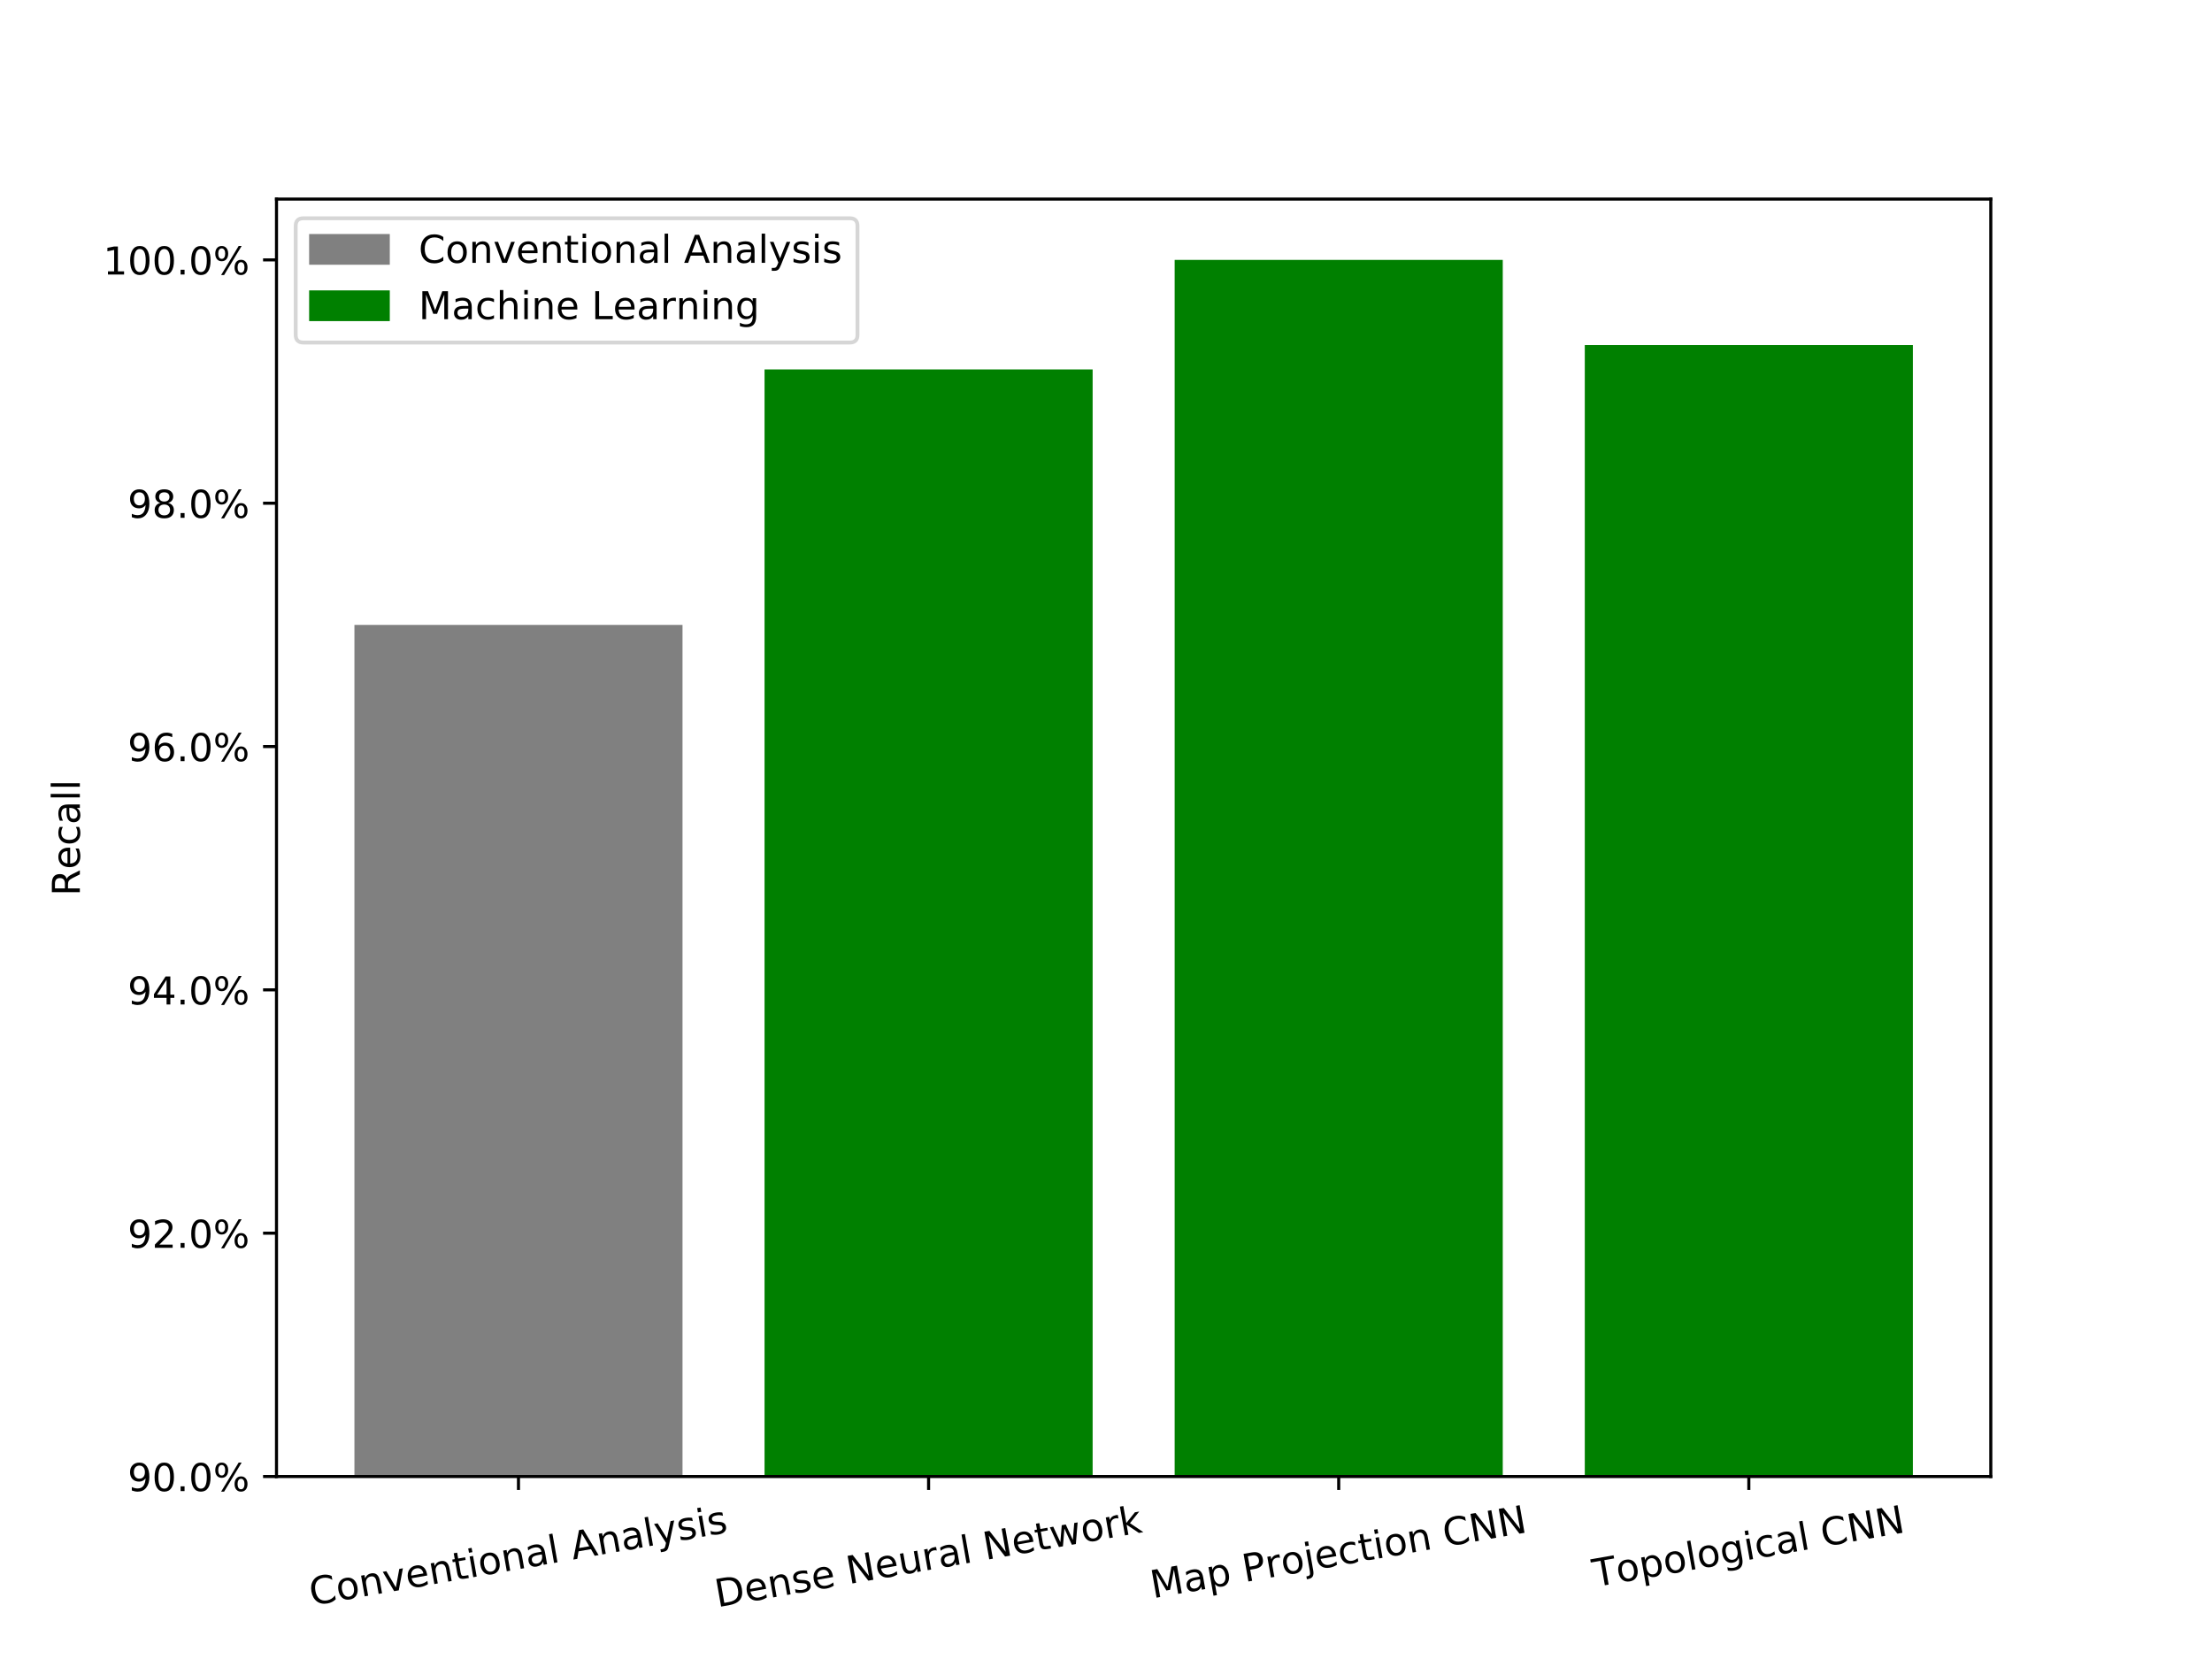
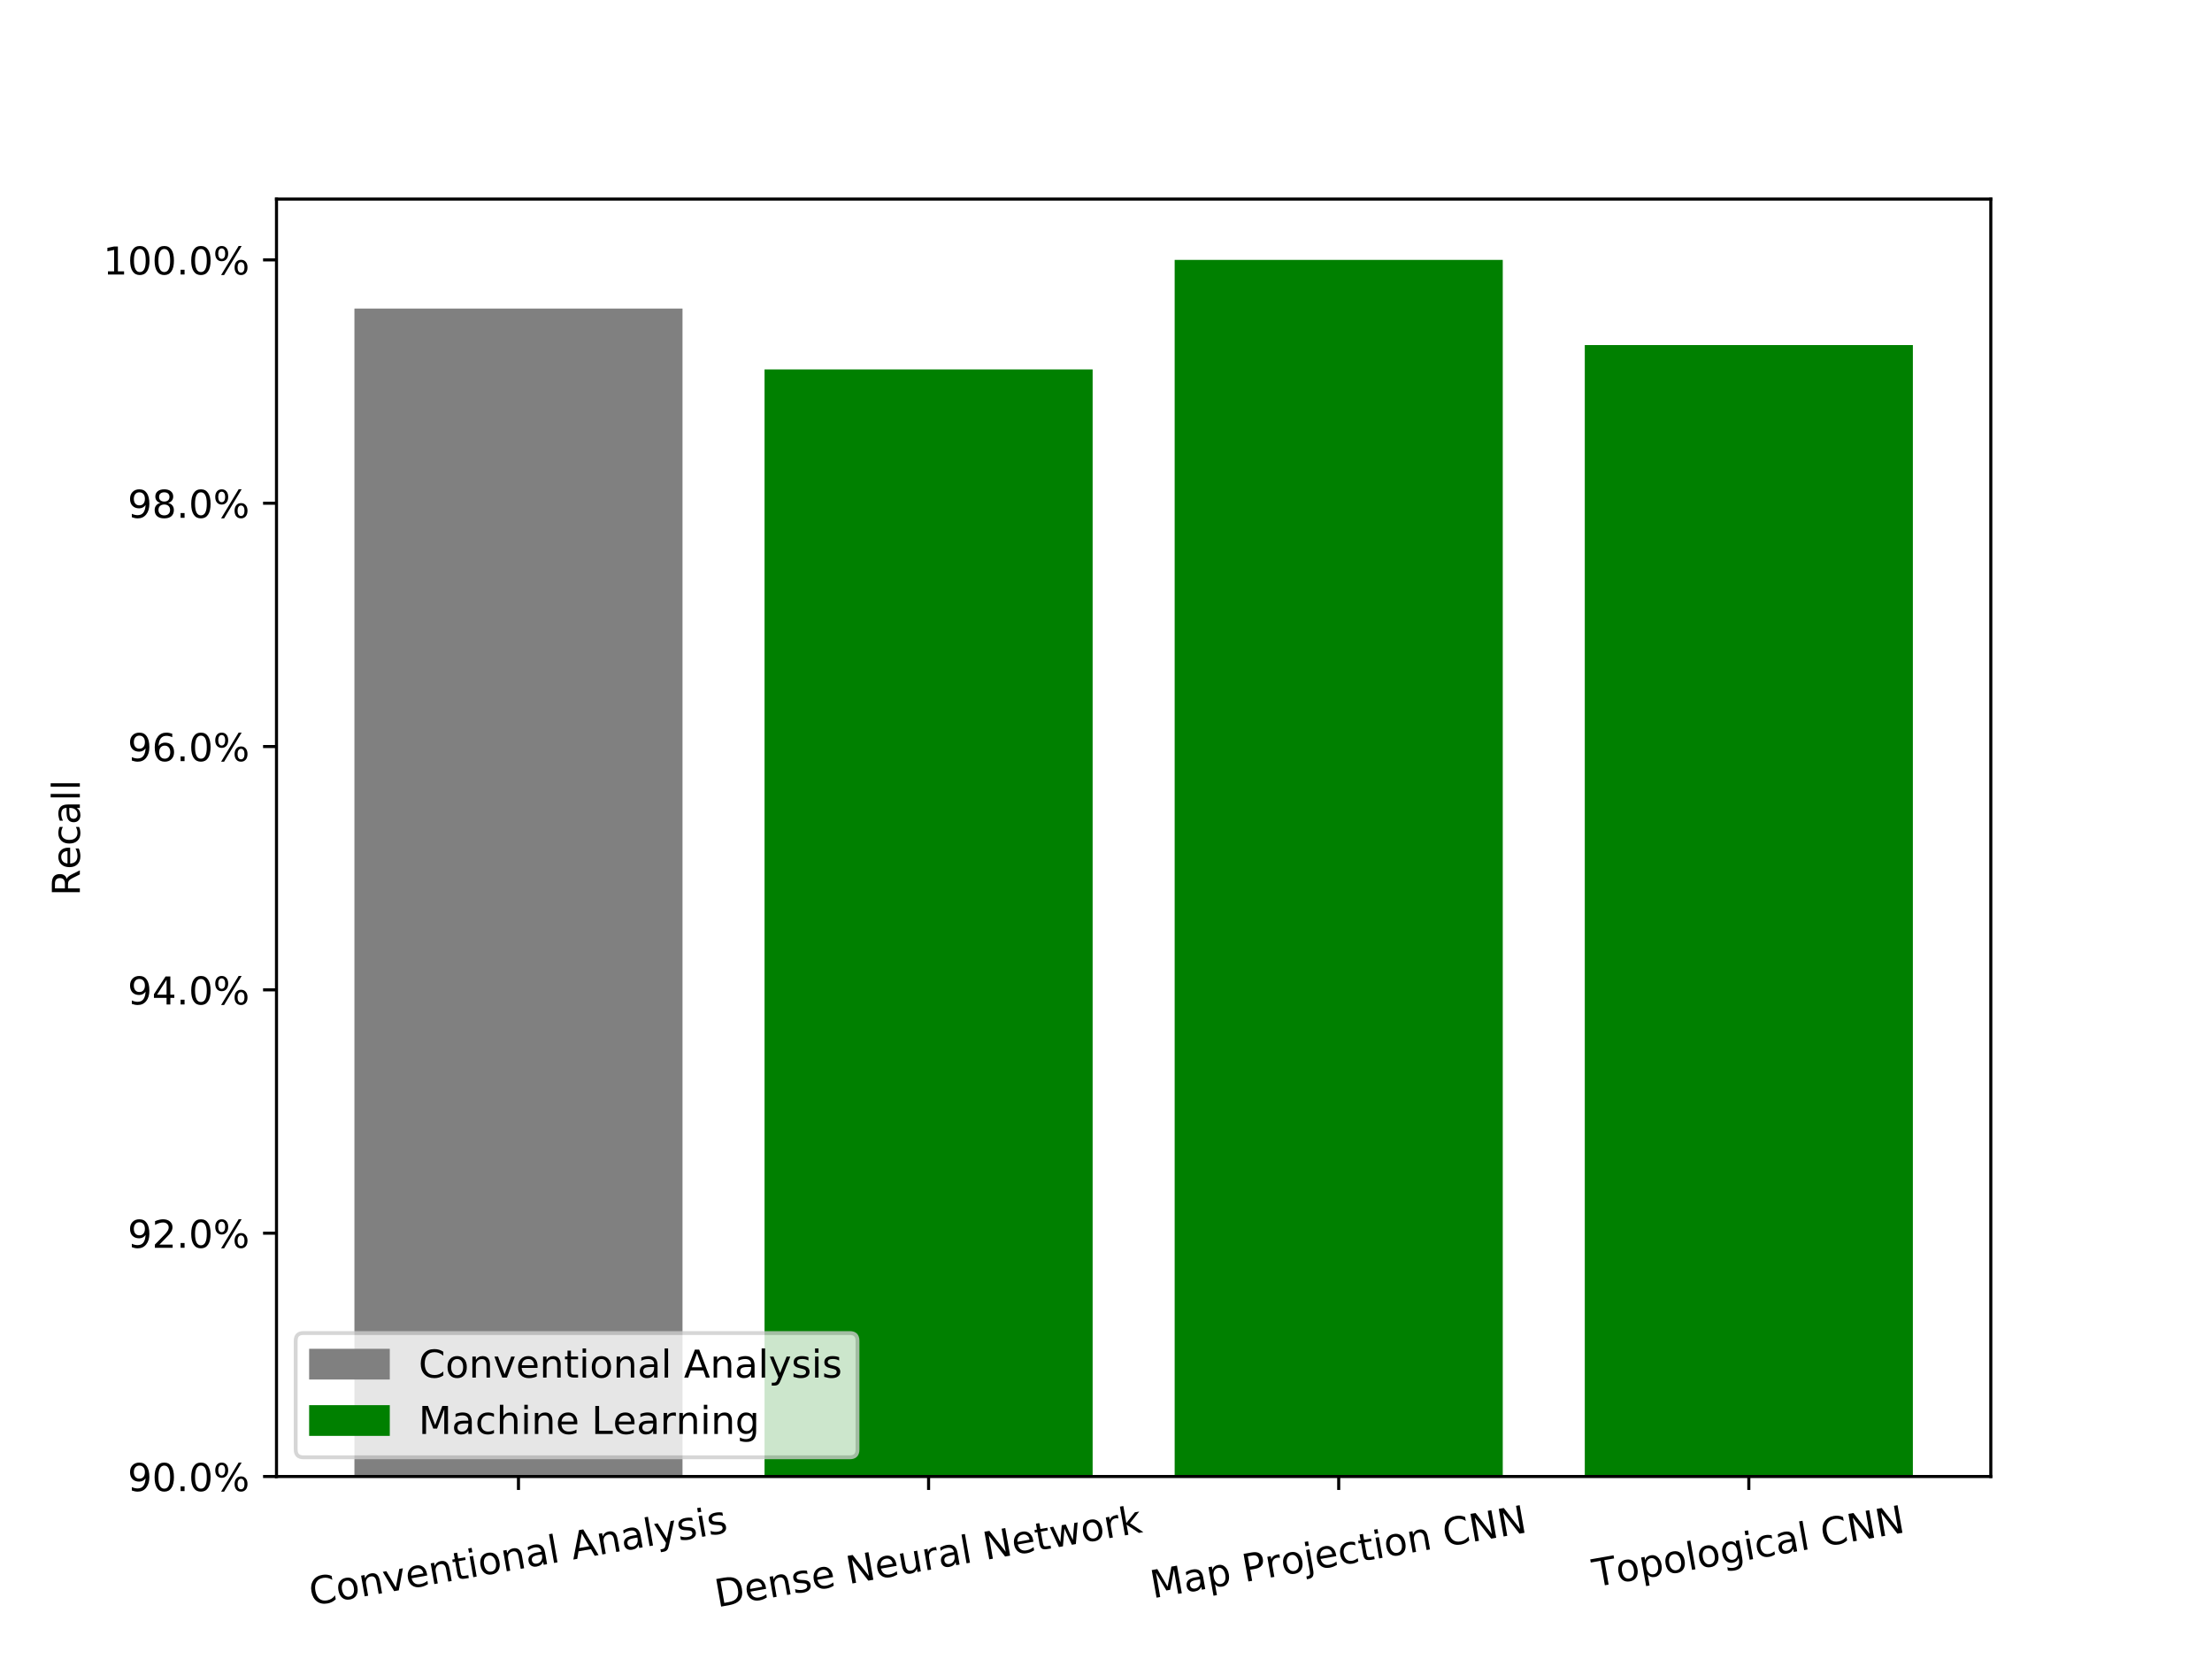
<svg xmlns="http://www.w3.org/2000/svg" xmlns:xlink="http://www.w3.org/1999/xlink" height="432pt" version="1.1" viewBox="0 0 576 432" width="576pt">
  <defs>
    <style type="text/css">
*{stroke-linecap:butt;stroke-linejoin:round;}
  </style>
  </defs>
  <g id="figure_1">
    <g id="patch_1">
      <path d="M 0 432  L 576 432  L 576 0  L 0 0  z " style="fill:#ffffff;" />
    </g>
    <g id="axes_1">
      <g id="patch_2">
        <path d="M 72 384.48  L 518.4 384.48  L 518.4 51.84  L 72 51.84  z " style="fill:#ffffff;" />
      </g>
      <g id="patch_3">
-         <path clip-path="url(#p35a14ecbb6)" d="M 92.291 3235.68  L 177.726 3235.68  L 177.726 162.72  L 92.291 162.72  z " style="fill:#808080;" />
+         <path clip-path="url(#p0e271801a7)" d="M 92.291 3235.68  L 177.726 3235.68  L 177.726 80.352  L 92.291 80.352  z " style="fill:#808080;" />
      </g>
      <g id="patch_4">
-         <path clip-path="url(#p35a14ecbb6)" d="M 199.085 3235.68  L 284.521 3235.68  L 284.521 96.192  L 199.085 96.192  z " style="fill:#008000;" />
+         <path clip-path="url(#p0e271801a7)" d="M 199.085 3235.68  L 284.521 3235.68  L 284.521 96.192  L 199.085 96.192  z " style="fill:#008000;" />
      </g>
      <g id="patch_5">
-         <path clip-path="url(#p35a14ecbb6)" d="M 305.879 3235.68  L 391.315 3235.68  L 391.315 67.68  L 305.879 67.68  z " style="fill:#008000;" />
+         <path clip-path="url(#p0e271801a7)" d="M 305.879 3235.68  L 391.315 3235.68  L 391.315 67.68  L 305.879 67.68  z " style="fill:#008000;" />
      </g>
      <g id="patch_6">
-         <path clip-path="url(#p35a14ecbb6)" d="M 412.674 3235.68  L 498.109 3235.68  L 498.109 89.856  L 412.674 89.856  z " style="fill:#008000;" />
+         <path clip-path="url(#p0e271801a7)" d="M 412.674 3235.68  L 498.109 3235.68  L 498.109 89.856  L 412.674 89.856  z " style="fill:#008000;" />
      </g>
      <g id="matplotlib.axis_1">
        <g id="xtick_1">
          <g id="line2d_1">
            <defs>
-               <path d="M 0 0  L 0 3.5  " id="mfc49e6327b" style="stroke:#000000;stroke-width:0.8;" />
-             </defs>
-             <g>
-               <use style="stroke:#000000;stroke-width:0.8;" x="135.009" xlink:href="#mfc49e6327b" y="384.48" />
+               <path d="M 0 0  L 0 3.5  " id="m43c4e1f9f7" style="stroke:#000000;stroke-width:0.8;" />
+             </defs>
+             <g>
+               <use style="stroke:#000000;stroke-width:0.8;" x="135.009" xlink:href="#m43c4e1f9f7" y="384.48" />
            </g>
          </g>
          <g id="text_1">
            <defs>
              <path d="M 64.406 67.281  L 64.406 56.891  Q 59.422 61.531 53.781 63.812  Q 48.141 66.109 41.797 66.109  Q 29.297 66.109 22.656 58.469  Q 16.016 50.828 16.016 36.375  Q 16.016 21.969 22.656 14.328  Q 29.297 6.688 41.797 6.688  Q 48.141 6.688 53.781 8.984  Q 59.422 11.281 64.406 15.922  L 64.406 5.609  Q 59.234 2.094 53.438 0.328  Q 47.656 -1.422 41.219 -1.422  Q 24.656 -1.422 15.125 8.703  Q 5.609 18.844 5.609 36.375  Q 5.609 53.953 15.125 64.078  Q 24.656 74.219 41.219 74.219  Q 47.75 74.219 53.531 72.484  Q 59.328 70.75 64.406 67.281  z " id="DejaVuSans-43" />
              <path d="M 30.609 48.391  Q 23.391 48.391 19.188 42.75  Q 14.984 37.109 14.984 27.297  Q 14.984 17.484 19.156 11.844  Q 23.344 6.203 30.609 6.203  Q 37.797 6.203 41.984 11.859  Q 46.188 17.531 46.188 27.297  Q 46.188 37.016 41.984 42.703  Q 37.797 48.391 30.609 48.391  z M 30.609 56  Q 42.328 56 49.016 48.375  Q 55.719 40.766 55.719 27.297  Q 55.719 13.875 49.016 6.219  Q 42.328 -1.422 30.609 -1.422  Q 18.844 -1.422 12.172 6.219  Q 5.516 13.875 5.516 27.297  Q 5.516 40.766 12.172 48.375  Q 18.844 56 30.609 56  z " id="DejaVuSans-6f" />
              <path d="M 54.891 33.016  L 54.891 0  L 45.906 0  L 45.906 32.719  Q 45.906 40.484 42.875 44.328  Q 39.844 48.188 33.797 48.188  Q 26.516 48.188 22.312 43.547  Q 18.109 38.922 18.109 30.906  L 18.109 0  L 9.078 0  L 9.078 54.688  L 18.109 54.688  L 18.109 46.188  Q 21.344 51.125 25.703 53.562  Q 30.078 56 35.797 56  Q 45.219 56 50.047 50.172  Q 54.891 44.344 54.891 33.016  z " id="DejaVuSans-6e" />
              <path d="M 2.984 54.688  L 12.5 54.688  L 29.594 8.797  L 46.688 54.688  L 56.203 54.688  L 35.688 0  L 23.484 0  z " id="DejaVuSans-76" />
              <path d="M 56.203 29.594  L 56.203 25.203  L 14.891 25.203  Q 15.484 15.922 20.484 11.062  Q 25.484 6.203 34.422 6.203  Q 39.594 6.203 44.453 7.469  Q 49.312 8.734 54.109 11.281  L 54.109 2.781  Q 49.266 0.734 44.188 -0.344  Q 39.109 -1.422 33.891 -1.422  Q 20.797 -1.422 13.156 6.188  Q 5.516 13.812 5.516 26.812  Q 5.516 40.234 12.766 48.109  Q 20.016 56 32.328 56  Q 43.359 56 49.781 48.891  Q 56.203 41.797 56.203 29.594  z M 47.219 32.234  Q 47.125 39.594 43.094 43.984  Q 39.062 48.391 32.422 48.391  Q 24.906 48.391 20.391 44.141  Q 15.875 39.891 15.188 32.172  z " id="DejaVuSans-65" />
              <path d="M 18.312 70.219  L 18.312 54.688  L 36.812 54.688  L 36.812 47.703  L 18.312 47.703  L 18.312 18.016  Q 18.312 11.328 20.141 9.422  Q 21.969 7.516 27.594 7.516  L 36.812 7.516  L 36.812 0  L 27.594 0  Q 17.188 0 13.234 3.875  Q 9.281 7.766 9.281 18.016  L 9.281 47.703  L 2.688 47.703  L 2.688 54.688  L 9.281 54.688  L 9.281 70.219  z " id="DejaVuSans-74" />
              <path d="M 9.422 54.688  L 18.406 54.688  L 18.406 0  L 9.422 0  z M 9.422 75.984  L 18.406 75.984  L 18.406 64.594  L 9.422 64.594  z " id="DejaVuSans-69" />
              <path d="M 34.281 27.484  Q 23.391 27.484 19.188 25  Q 14.984 22.516 14.984 16.5  Q 14.984 11.719 18.141 8.906  Q 21.297 6.109 26.703 6.109  Q 34.188 6.109 38.703 11.406  Q 43.219 16.703 43.219 25.484  L 43.219 27.484  z M 52.203 31.203  L 52.203 0  L 43.219 0  L 43.219 8.297  Q 40.141 3.328 35.547 0.953  Q 30.953 -1.422 24.312 -1.422  Q 15.922 -1.422 10.953 3.297  Q 6 8.016 6 15.922  Q 6 25.141 12.172 29.828  Q 18.359 34.516 30.609 34.516  L 43.219 34.516  L 43.219 35.406  Q 43.219 41.609 39.141 45  Q 35.062 48.391 27.688 48.391  Q 23 48.391 18.547 47.266  Q 14.109 46.141 10.016 43.891  L 10.016 52.203  Q 14.938 54.109 19.578 55.047  Q 24.219 56 28.609 56  Q 40.484 56 46.344 49.844  Q 52.203 43.703 52.203 31.203  z " id="DejaVuSans-61" />
              <path d="M 9.422 75.984  L 18.406 75.984  L 18.406 0  L 9.422 0  z " id="DejaVuSans-6c" />
              <path id="DejaVuSans-20" />
              <path d="M 34.188 63.188  L 20.797 26.906  L 47.609 26.906  z M 28.609 72.906  L 39.797 72.906  L 67.578 0  L 57.328 0  L 50.688 18.703  L 17.828 18.703  L 11.188 0  L 0.781 0  z " id="DejaVuSans-41" />
              <path d="M 32.172 -5.078  Q 28.375 -14.844 24.75 -17.812  Q 21.141 -20.797 15.094 -20.797  L 7.906 -20.797  L 7.906 -13.281  L 13.188 -13.281  Q 16.891 -13.281 18.938 -11.516  Q 21 -9.766 23.484 -3.219  L 25.094 0.875  L 2.984 54.688  L 12.5 54.688  L 29.594 11.922  L 46.688 54.688  L 56.203 54.688  z " id="DejaVuSans-79" />
              <path d="M 44.281 53.078  L 44.281 44.578  Q 40.484 46.531 36.375 47.5  Q 32.281 48.484 27.875 48.484  Q 21.188 48.484 17.844 46.438  Q 14.5 44.391 14.5 40.281  Q 14.5 37.156 16.891 35.375  Q 19.281 33.594 26.516 31.984  L 29.594 31.297  Q 39.156 29.25 43.188 25.516  Q 47.219 21.781 47.219 15.094  Q 47.219 7.469 41.188 3.016  Q 35.156 -1.422 24.609 -1.422  Q 20.219 -1.422 15.453 -0.562  Q 10.688 0.297 5.422 2  L 5.422 11.281  Q 10.406 8.688 15.234 7.391  Q 20.062 6.109 24.812 6.109  Q 31.156 6.109 34.562 8.281  Q 37.984 10.453 37.984 14.406  Q 37.984 18.062 35.516 20.016  Q 33.062 21.969 24.703 23.781  L 21.578 24.516  Q 13.234 26.266 9.516 29.906  Q 5.812 33.547 5.812 39.891  Q 5.812 47.609 11.281 51.797  Q 16.75 56 26.812 56  Q 31.781 56 36.172 55.266  Q 40.578 54.547 44.281 53.078  z " id="DejaVuSans-73" />
            </defs>
            <g transform="translate(81.18178 418.1142)rotate(-10)scale(0.1 -0.1)">
              <use xlink:href="#DejaVuSans-43" />
              <use x="69.824" xlink:href="#DejaVuSans-6f" />
              <use x="131.006" xlink:href="#DejaVuSans-6e" />
              <use x="194.385" xlink:href="#DejaVuSans-76" />
              <use x="253.564" xlink:href="#DejaVuSans-65" />
              <use x="315.088" xlink:href="#DejaVuSans-6e" />
              <use x="378.467" xlink:href="#DejaVuSans-74" />
              <use x="417.676" xlink:href="#DejaVuSans-69" />
              <use x="445.459" xlink:href="#DejaVuSans-6f" />
              <use x="506.641" xlink:href="#DejaVuSans-6e" />
              <use x="570.02" xlink:href="#DejaVuSans-61" />
              <use x="631.299" xlink:href="#DejaVuSans-6c" />
              <use x="659.082" xlink:href="#DejaVuSans-20" />
              <use x="690.869" xlink:href="#DejaVuSans-41" />
              <use x="759.277" xlink:href="#DejaVuSans-6e" />
              <use x="822.656" xlink:href="#DejaVuSans-61" />
              <use x="883.936" xlink:href="#DejaVuSans-6c" />
              <use x="911.719" xlink:href="#DejaVuSans-79" />
              <use x="970.898" xlink:href="#DejaVuSans-73" />
              <use x="1022.998" xlink:href="#DejaVuSans-69" />
              <use x="1050.781" xlink:href="#DejaVuSans-73" />
            </g>
          </g>
        </g>
        <g id="xtick_2">
          <g id="line2d_2">
            <g>
-               <use style="stroke:#000000;stroke-width:0.8;" x="241.803" xlink:href="#mfc49e6327b" y="384.48" />
+               <use style="stroke:#000000;stroke-width:0.8;" x="241.803" xlink:href="#m43c4e1f9f7" y="384.48" />
            </g>
          </g>
          <g id="text_2">
            <defs>
              <path d="M 19.672 64.797  L 19.672 8.109  L 31.594 8.109  Q 46.688 8.109 53.688 14.938  Q 60.688 21.781 60.688 36.531  Q 60.688 51.172 53.688 57.984  Q 46.688 64.797 31.594 64.797  z M 9.812 72.906  L 30.078 72.906  Q 51.266 72.906 61.172 64.094  Q 71.094 55.281 71.094 36.531  Q 71.094 17.672 61.125 8.828  Q 51.172 0 30.078 0  L 9.812 0  z " id="DejaVuSans-44" />
              <path d="M 9.812 72.906  L 23.094 72.906  L 55.422 11.922  L 55.422 72.906  L 64.984 72.906  L 64.984 0  L 51.703 0  L 19.391 60.984  L 19.391 0  L 9.812 0  z " id="DejaVuSans-4e" />
              <path d="M 8.5 21.578  L 8.5 54.688  L 17.484 54.688  L 17.484 21.922  Q 17.484 14.156 20.5 10.266  Q 23.531 6.391 29.594 6.391  Q 36.859 6.391 41.078 11.031  Q 45.312 15.672 45.312 23.688  L 45.312 54.688  L 54.297 54.688  L 54.297 0  L 45.312 0  L 45.312 8.406  Q 42.047 3.422 37.719 1  Q 33.406 -1.422 27.688 -1.422  Q 18.266 -1.422 13.375 4.438  Q 8.5 10.297 8.5 21.578  z M 31.109 56  z " id="DejaVuSans-75" />
              <path d="M 41.109 46.297  Q 39.594 47.172 37.812 47.578  Q 36.031 48 33.891 48  Q 26.266 48 22.188 43.047  Q 18.109 38.094 18.109 28.812  L 18.109 0  L 9.078 0  L 9.078 54.688  L 18.109 54.688  L 18.109 46.188  Q 20.953 51.172 25.484 53.578  Q 30.031 56 36.531 56  Q 37.453 56 38.578 55.875  Q 39.703 55.766 41.062 55.516  z " id="DejaVuSans-72" />
              <path d="M 4.203 54.688  L 13.188 54.688  L 24.422 12.016  L 35.594 54.688  L 46.188 54.688  L 57.422 12.016  L 68.609 54.688  L 77.594 54.688  L 63.281 0  L 52.688 0  L 40.922 44.828  L 29.109 0  L 18.5 0  z " id="DejaVuSans-77" />
              <path d="M 9.078 75.984  L 18.109 75.984  L 18.109 31.109  L 44.922 54.688  L 56.391 54.688  L 27.391 29.109  L 57.625 0  L 45.906 0  L 18.109 26.703  L 18.109 0  L 9.078 0  z " id="DejaVuSans-6b" />
            </defs>
            <g transform="translate(186.812 418.5247)rotate(-10)scale(0.1 -0.1)">
              <use xlink:href="#DejaVuSans-44" />
              <use x="77.002" xlink:href="#DejaVuSans-65" />
              <use x="138.525" xlink:href="#DejaVuSans-6e" />
              <use x="201.904" xlink:href="#DejaVuSans-73" />
              <use x="254.004" xlink:href="#DejaVuSans-65" />
              <use x="315.527" xlink:href="#DejaVuSans-20" />
              <use x="347.314" xlink:href="#DejaVuSans-4e" />
              <use x="422.119" xlink:href="#DejaVuSans-65" />
              <use x="483.643" xlink:href="#DejaVuSans-75" />
              <use x="547.021" xlink:href="#DejaVuSans-72" />
              <use x="588.135" xlink:href="#DejaVuSans-61" />
              <use x="649.414" xlink:href="#DejaVuSans-6c" />
              <use x="677.197" xlink:href="#DejaVuSans-20" />
              <use x="708.984" xlink:href="#DejaVuSans-4e" />
              <use x="783.789" xlink:href="#DejaVuSans-65" />
              <use x="845.312" xlink:href="#DejaVuSans-74" />
              <use x="884.521" xlink:href="#DejaVuSans-77" />
              <use x="966.309" xlink:href="#DejaVuSans-6f" />
              <use x="1027.49" xlink:href="#DejaVuSans-72" />
              <use x="1068.604" xlink:href="#DejaVuSans-6b" />
            </g>
          </g>
        </g>
        <g id="xtick_3">
          <g id="line2d_3">
            <g>
-               <use style="stroke:#000000;stroke-width:0.8;" x="348.597" xlink:href="#mfc49e6327b" y="384.48" />
+               <use style="stroke:#000000;stroke-width:0.8;" x="348.597" xlink:href="#m43c4e1f9f7" y="384.48" />
            </g>
          </g>
          <g id="text_3">
            <defs>
              <path d="M 9.812 72.906  L 24.516 72.906  L 43.109 23.297  L 61.812 72.906  L 76.516 72.906  L 76.516 0  L 66.891 0  L 66.891 64.016  L 48.094 14.016  L 38.188 14.016  L 19.391 64.016  L 19.391 0  L 9.812 0  z " id="DejaVuSans-4d" />
              <path d="M 18.109 8.203  L 18.109 -20.797  L 9.078 -20.797  L 9.078 54.688  L 18.109 54.688  L 18.109 46.391  Q 20.953 51.266 25.266 53.625  Q 29.594 56 35.594 56  Q 45.562 56 51.781 48.094  Q 58.016 40.188 58.016 27.297  Q 58.016 14.406 51.781 6.484  Q 45.562 -1.422 35.594 -1.422  Q 29.594 -1.422 25.266 0.953  Q 20.953 3.328 18.109 8.203  z M 48.688 27.297  Q 48.688 37.203 44.609 42.844  Q 40.531 48.484 33.406 48.484  Q 26.266 48.484 22.188 42.844  Q 18.109 37.203 18.109 27.297  Q 18.109 17.391 22.188 11.75  Q 26.266 6.109 33.406 6.109  Q 40.531 6.109 44.609 11.75  Q 48.688 17.391 48.688 27.297  z " id="DejaVuSans-70" />
              <path d="M 19.672 64.797  L 19.672 37.406  L 32.078 37.406  Q 38.969 37.406 42.719 40.969  Q 46.484 44.531 46.484 51.125  Q 46.484 57.672 42.719 61.234  Q 38.969 64.797 32.078 64.797  z M 9.812 72.906  L 32.078 72.906  Q 44.344 72.906 50.609 67.359  Q 56.891 61.812 56.891 51.125  Q 56.891 40.328 50.609 34.812  Q 44.344 29.297 32.078 29.297  L 19.672 29.297  L 19.672 0  L 9.812 0  z " id="DejaVuSans-50" />
              <path d="M 9.422 54.688  L 18.406 54.688  L 18.406 -0.984  Q 18.406 -11.422 14.422 -16.109  Q 10.453 -20.797 1.609 -20.797  L -1.812 -20.797  L -1.812 -13.188  L 0.594 -13.188  Q 5.719 -13.188 7.562 -10.812  Q 9.422 -8.453 9.422 -0.984  z M 9.422 75.984  L 18.406 75.984  L 18.406 64.594  L 9.422 64.594  z " id="DejaVuSans-6a" />
              <path d="M 48.781 52.594  L 48.781 44.188  Q 44.969 46.297 41.141 47.344  Q 37.312 48.391 33.406 48.391  Q 24.656 48.391 19.812 42.844  Q 14.984 37.312 14.984 27.297  Q 14.984 17.281 19.812 11.734  Q 24.656 6.203 33.406 6.203  Q 37.312 6.203 41.141 7.25  Q 44.969 8.297 48.781 10.406  L 48.781 2.094  Q 45.016 0.344 40.984 -0.531  Q 36.969 -1.422 32.422 -1.422  Q 20.062 -1.422 12.781 6.344  Q 5.516 14.109 5.516 27.297  Q 5.516 40.672 12.859 48.328  Q 20.219 56 33.016 56  Q 37.156 56 41.109 55.141  Q 45.062 54.297 48.781 52.594  z " id="DejaVuSans-63" />
            </defs>
            <g transform="translate(300.2075 416.1968)rotate(-10)scale(0.1 -0.1)">
              <use xlink:href="#DejaVuSans-4d" />
              <use x="86.279" xlink:href="#DejaVuSans-61" />
              <use x="147.559" xlink:href="#DejaVuSans-70" />
              <use x="211.035" xlink:href="#DejaVuSans-20" />
              <use x="242.822" xlink:href="#DejaVuSans-50" />
              <use x="303.109" xlink:href="#DejaVuSans-72" />
              <use x="344.191" xlink:href="#DejaVuSans-6f" />
              <use x="405.373" xlink:href="#DejaVuSans-6a" />
              <use x="433.156" xlink:href="#DejaVuSans-65" />
              <use x="494.68" xlink:href="#DejaVuSans-63" />
              <use x="549.66" xlink:href="#DejaVuSans-74" />
              <use x="588.869" xlink:href="#DejaVuSans-69" />
              <use x="616.652" xlink:href="#DejaVuSans-6f" />
              <use x="677.834" xlink:href="#DejaVuSans-6e" />
              <use x="741.213" xlink:href="#DejaVuSans-20" />
              <use x="773" xlink:href="#DejaVuSans-43" />
              <use x="842.824" xlink:href="#DejaVuSans-4e" />
              <use x="917.629" xlink:href="#DejaVuSans-4e" />
            </g>
          </g>
        </g>
        <g id="xtick_4">
          <g id="line2d_4">
            <g>
-               <use style="stroke:#000000;stroke-width:0.8;" x="455.391" xlink:href="#mfc49e6327b" y="384.48" />
+               <use style="stroke:#000000;stroke-width:0.8;" x="455.391" xlink:href="#m43c4e1f9f7" y="384.48" />
            </g>
          </g>
          <g id="text_4">
            <defs>
              <path d="M -0.297 72.906  L 61.375 72.906  L 61.375 64.594  L 35.5 64.594  L 35.5 0  L 25.594 0  L 25.594 64.594  L -0.297 64.594  z " id="DejaVuSans-54" />
              <path d="M 45.406 27.984  Q 45.406 37.75 41.375 43.109  Q 37.359 48.484 30.078 48.484  Q 22.859 48.484 18.828 43.109  Q 14.797 37.75 14.797 27.984  Q 14.797 18.266 18.828 12.891  Q 22.859 7.516 30.078 7.516  Q 37.359 7.516 41.375 12.891  Q 45.406 18.266 45.406 27.984  z M 54.391 6.781  Q 54.391 -7.172 48.188 -13.984  Q 42 -20.797 29.203 -20.797  Q 24.469 -20.797 20.266 -20.094  Q 16.062 -19.391 12.109 -17.922  L 12.109 -9.188  Q 16.062 -11.328 19.922 -12.344  Q 23.781 -13.375 27.781 -13.375  Q 36.625 -13.375 41.016 -8.766  Q 45.406 -4.156 45.406 5.172  L 45.406 9.625  Q 42.625 4.781 38.281 2.391  Q 33.938 0 27.875 0  Q 17.828 0 11.672 7.656  Q 5.516 15.328 5.516 27.984  Q 5.516 40.672 11.672 48.328  Q 17.828 56 27.875 56  Q 33.938 56 38.281 53.609  Q 42.625 51.219 45.406 46.391  L 45.406 54.688  L 54.391 54.688  z " id="DejaVuSans-67" />
            </defs>
            <g transform="translate(415.3857 413.2401)rotate(-10)scale(0.1 -0.1)">
              <use xlink:href="#DejaVuSans-54" />
              <use x="60.818" xlink:href="#DejaVuSans-6f" />
              <use x="122" xlink:href="#DejaVuSans-70" />
              <use x="185.477" xlink:href="#DejaVuSans-6f" />
              <use x="246.658" xlink:href="#DejaVuSans-6c" />
              <use x="274.441" xlink:href="#DejaVuSans-6f" />
              <use x="335.623" xlink:href="#DejaVuSans-67" />
              <use x="399.1" xlink:href="#DejaVuSans-69" />
              <use x="426.883" xlink:href="#DejaVuSans-63" />
              <use x="481.863" xlink:href="#DejaVuSans-61" />
              <use x="543.143" xlink:href="#DejaVuSans-6c" />
              <use x="570.926" xlink:href="#DejaVuSans-20" />
              <use x="602.713" xlink:href="#DejaVuSans-43" />
              <use x="672.537" xlink:href="#DejaVuSans-4e" />
              <use x="747.342" xlink:href="#DejaVuSans-4e" />
            </g>
          </g>
        </g>
      </g>
      <g id="matplotlib.axis_2">
        <g id="ytick_1">
          <g id="line2d_5">
            <defs>
-               <path d="M 0 0  L -3.5 0  " id="m41d8c47d8f" style="stroke:#000000;stroke-width:0.8;" />
-             </defs>
-             <g>
-               <use style="stroke:#000000;stroke-width:0.8;" x="72" xlink:href="#m41d8c47d8f" y="384.48" />
+               <path d="M 0 0  L -3.5 0  " id="m48e25227f2" style="stroke:#000000;stroke-width:0.8;" />
+             </defs>
+             <g>
+               <use style="stroke:#000000;stroke-width:0.8;" x="72" xlink:href="#m48e25227f2" y="384.48" />
            </g>
          </g>
          <g id="text_5">
            <defs>
              <path d="M 10.984 1.516  L 10.984 10.5  Q 14.703 8.734 18.5 7.812  Q 22.312 6.891 25.984 6.891  Q 35.75 6.891 40.891 13.453  Q 46.047 20.016 46.781 33.406  Q 43.953 29.203 39.594 26.953  Q 35.25 24.703 29.984 24.703  Q 19.047 24.703 12.672 31.312  Q 6.297 37.938 6.297 49.422  Q 6.297 60.641 12.938 67.422  Q 19.578 74.219 30.609 74.219  Q 43.266 74.219 49.922 64.516  Q 56.594 54.828 56.594 36.375  Q 56.594 19.141 48.406 8.859  Q 40.234 -1.422 26.422 -1.422  Q 22.703 -1.422 18.891 -0.688  Q 15.094 0.047 10.984 1.516  z M 30.609 32.422  Q 37.25 32.422 41.125 36.953  Q 45.016 41.5 45.016 49.422  Q 45.016 57.281 41.125 61.844  Q 37.25 66.406 30.609 66.406  Q 23.969 66.406 20.094 61.844  Q 16.219 57.281 16.219 49.422  Q 16.219 41.5 20.094 36.953  Q 23.969 32.422 30.609 32.422  z " id="DejaVuSans-39" />
              <path d="M 31.781 66.406  Q 24.172 66.406 20.328 58.906  Q 16.5 51.422 16.5 36.375  Q 16.5 21.391 20.328 13.891  Q 24.172 6.391 31.781 6.391  Q 39.453 6.391 43.281 13.891  Q 47.125 21.391 47.125 36.375  Q 47.125 51.422 43.281 58.906  Q 39.453 66.406 31.781 66.406  z M 31.781 74.219  Q 44.047 74.219 50.516 64.516  Q 56.984 54.828 56.984 36.375  Q 56.984 17.969 50.516 8.266  Q 44.047 -1.422 31.781 -1.422  Q 19.531 -1.422 13.062 8.266  Q 6.594 17.969 6.594 36.375  Q 6.594 54.828 13.062 64.516  Q 19.531 74.219 31.781 74.219  z " id="DejaVuSans-30" />
              <path d="M 10.688 12.406  L 21 12.406  L 21 0  L 10.688 0  z " id="DejaVuSans-2e" />
              <path d="M 72.703 32.078  Q 68.453 32.078 66.031 28.469  Q 63.625 24.859 63.625 18.406  Q 63.625 12.062 66.031 8.422  Q 68.453 4.781 72.703 4.781  Q 76.859 4.781 79.266 8.422  Q 81.688 12.062 81.688 18.406  Q 81.688 24.812 79.266 28.438  Q 76.859 32.078 72.703 32.078  z M 72.703 38.281  Q 80.422 38.281 84.953 32.906  Q 89.5 27.547 89.5 18.406  Q 89.5 9.281 84.938 3.922  Q 80.375 -1.422 72.703 -1.422  Q 64.891 -1.422 60.344 3.922  Q 55.812 9.281 55.812 18.406  Q 55.812 27.594 60.375 32.938  Q 64.938 38.281 72.703 38.281  z M 22.312 68.016  Q 18.109 68.016 15.688 64.375  Q 13.281 60.75 13.281 54.391  Q 13.281 47.953 15.672 44.328  Q 18.062 40.719 22.312 40.719  Q 26.562 40.719 28.969 44.328  Q 31.391 47.953 31.391 54.391  Q 31.391 60.688 28.953 64.344  Q 26.516 68.016 22.312 68.016  z M 66.406 74.219  L 74.219 74.219  L 28.609 -1.422  L 20.797 -1.422  z M 22.312 74.219  Q 30.031 74.219 34.609 68.875  Q 39.203 63.531 39.203 54.391  Q 39.203 45.172 34.641 39.844  Q 30.078 34.516 22.312 34.516  Q 14.547 34.516 10.031 39.859  Q 5.516 45.219 5.516 54.391  Q 5.516 63.484 10.047 68.844  Q 14.594 74.219 22.312 74.219  z " id="DejaVuSans-25" />
            </defs>
            <g transform="translate(33.23281 388.2792)scale(0.1 -0.1)">
              <use xlink:href="#DejaVuSans-39" />
              <use x="63.623" xlink:href="#DejaVuSans-30" />
              <use x="127.246" xlink:href="#DejaVuSans-2e" />
              <use x="159.033" xlink:href="#DejaVuSans-30" />
              <use x="222.656" xlink:href="#DejaVuSans-25" />
            </g>
          </g>
        </g>
        <g id="ytick_2">
          <g id="line2d_6">
            <g>
-               <use style="stroke:#000000;stroke-width:0.8;" x="72" xlink:href="#m41d8c47d8f" y="321.12" />
+               <use style="stroke:#000000;stroke-width:0.8;" x="72" xlink:href="#m48e25227f2" y="321.12" />
            </g>
          </g>
          <g id="text_6">
            <defs>
              <path d="M 19.188 8.297  L 53.609 8.297  L 53.609 0  L 7.328 0  L 7.328 8.297  Q 12.938 14.109 22.625 23.891  Q 32.328 33.688 34.812 36.531  Q 39.547 41.844 41.422 45.531  Q 43.312 49.219 43.312 52.781  Q 43.312 58.594 39.234 62.25  Q 35.156 65.922 28.609 65.922  Q 23.969 65.922 18.812 64.312  Q 13.672 62.703 7.812 59.422  L 7.812 69.391  Q 13.766 71.781 18.938 73  Q 24.125 74.219 28.422 74.219  Q 39.75 74.219 46.484 68.547  Q 53.219 62.891 53.219 53.422  Q 53.219 48.922 51.531 44.891  Q 49.859 40.875 45.406 35.406  Q 44.188 33.984 37.641 27.219  Q 31.109 20.453 19.188 8.297  z " id="DejaVuSans-32" />
            </defs>
            <g transform="translate(33.23281 324.9192)scale(0.1 -0.1)">
              <use xlink:href="#DejaVuSans-39" />
              <use x="63.623" xlink:href="#DejaVuSans-32" />
              <use x="127.246" xlink:href="#DejaVuSans-2e" />
              <use x="159.033" xlink:href="#DejaVuSans-30" />
              <use x="222.656" xlink:href="#DejaVuSans-25" />
            </g>
          </g>
        </g>
        <g id="ytick_3">
          <g id="line2d_7">
            <g>
-               <use style="stroke:#000000;stroke-width:0.8;" x="72" xlink:href="#m41d8c47d8f" y="257.76" />
+               <use style="stroke:#000000;stroke-width:0.8;" x="72" xlink:href="#m48e25227f2" y="257.76" />
            </g>
          </g>
          <g id="text_7">
            <defs>
              <path d="M 37.797 64.312  L 12.891 25.391  L 37.797 25.391  z M 35.203 72.906  L 47.609 72.906  L 47.609 25.391  L 58.016 25.391  L 58.016 17.188  L 47.609 17.188  L 47.609 0  L 37.797 0  L 37.797 17.188  L 4.891 17.188  L 4.891 26.703  z " id="DejaVuSans-34" />
            </defs>
            <g transform="translate(33.23281 261.5592)scale(0.1 -0.1)">
              <use xlink:href="#DejaVuSans-39" />
              <use x="63.623" xlink:href="#DejaVuSans-34" />
              <use x="127.246" xlink:href="#DejaVuSans-2e" />
              <use x="159.033" xlink:href="#DejaVuSans-30" />
              <use x="222.656" xlink:href="#DejaVuSans-25" />
            </g>
          </g>
        </g>
        <g id="ytick_4">
          <g id="line2d_8">
            <g>
-               <use style="stroke:#000000;stroke-width:0.8;" x="72" xlink:href="#m41d8c47d8f" y="194.4" />
+               <use style="stroke:#000000;stroke-width:0.8;" x="72" xlink:href="#m48e25227f2" y="194.4" />
            </g>
          </g>
          <g id="text_8">
            <defs>
              <path d="M 33.016 40.375  Q 26.375 40.375 22.484 35.828  Q 18.609 31.297 18.609 23.391  Q 18.609 15.531 22.484 10.953  Q 26.375 6.391 33.016 6.391  Q 39.656 6.391 43.531 10.953  Q 47.406 15.531 47.406 23.391  Q 47.406 31.297 43.531 35.828  Q 39.656 40.375 33.016 40.375  z M 52.594 71.297  L 52.594 62.312  Q 48.875 64.062 45.094 64.984  Q 41.312 65.922 37.594 65.922  Q 27.828 65.922 22.672 59.328  Q 17.531 52.734 16.797 39.406  Q 19.672 43.656 24.016 45.922  Q 28.375 48.188 33.594 48.188  Q 44.578 48.188 50.953 41.516  Q 57.328 34.859 57.328 23.391  Q 57.328 12.156 50.688 5.359  Q 44.047 -1.422 33.016 -1.422  Q 20.359 -1.422 13.672 8.266  Q 6.984 17.969 6.984 36.375  Q 6.984 53.656 15.188 63.938  Q 23.391 74.219 37.203 74.219  Q 40.922 74.219 44.703 73.484  Q 48.484 72.75 52.594 71.297  z " id="DejaVuSans-36" />
            </defs>
            <g transform="translate(33.23281 198.1992)scale(0.1 -0.1)">
              <use xlink:href="#DejaVuSans-39" />
              <use x="63.623" xlink:href="#DejaVuSans-36" />
              <use x="127.246" xlink:href="#DejaVuSans-2e" />
              <use x="159.033" xlink:href="#DejaVuSans-30" />
              <use x="222.656" xlink:href="#DejaVuSans-25" />
            </g>
          </g>
        </g>
        <g id="ytick_5">
          <g id="line2d_9">
            <g>
-               <use style="stroke:#000000;stroke-width:0.8;" x="72" xlink:href="#m41d8c47d8f" y="131.04" />
+               <use style="stroke:#000000;stroke-width:0.8;" x="72" xlink:href="#m48e25227f2" y="131.04" />
            </g>
          </g>
          <g id="text_9">
            <defs>
              <path d="M 31.781 34.625  Q 24.75 34.625 20.719 30.859  Q 16.703 27.094 16.703 20.516  Q 16.703 13.922 20.719 10.156  Q 24.75 6.391 31.781 6.391  Q 38.812 6.391 42.859 10.172  Q 46.922 13.969 46.922 20.516  Q 46.922 27.094 42.891 30.859  Q 38.875 34.625 31.781 34.625  z M 21.922 38.812  Q 15.578 40.375 12.031 44.719  Q 8.5 49.078 8.5 55.328  Q 8.5 64.062 14.719 69.141  Q 20.953 74.219 31.781 74.219  Q 42.672 74.219 48.875 69.141  Q 55.078 64.062 55.078 55.328  Q 55.078 49.078 51.531 44.719  Q 48 40.375 41.703 38.812  Q 48.828 37.156 52.797 32.312  Q 56.781 27.484 56.781 20.516  Q 56.781 9.906 50.312 4.234  Q 43.844 -1.422 31.781 -1.422  Q 19.734 -1.422 13.25 4.234  Q 6.781 9.906 6.781 20.516  Q 6.781 27.484 10.781 32.312  Q 14.797 37.156 21.922 38.812  z M 18.312 54.391  Q 18.312 48.734 21.844 45.562  Q 25.391 42.391 31.781 42.391  Q 38.141 42.391 41.719 45.562  Q 45.312 48.734 45.312 54.391  Q 45.312 60.062 41.719 63.234  Q 38.141 66.406 31.781 66.406  Q 25.391 66.406 21.844 63.234  Q 18.312 60.062 18.312 54.391  z " id="DejaVuSans-38" />
            </defs>
            <g transform="translate(33.23281 134.8392)scale(0.1 -0.1)">
              <use xlink:href="#DejaVuSans-39" />
              <use x="63.623" xlink:href="#DejaVuSans-38" />
              <use x="127.246" xlink:href="#DejaVuSans-2e" />
              <use x="159.033" xlink:href="#DejaVuSans-30" />
              <use x="222.656" xlink:href="#DejaVuSans-25" />
            </g>
          </g>
        </g>
        <g id="ytick_6">
          <g id="line2d_10">
            <g>
-               <use style="stroke:#000000;stroke-width:0.8;" x="72" xlink:href="#m41d8c47d8f" y="67.68" />
+               <use style="stroke:#000000;stroke-width:0.8;" x="72" xlink:href="#m48e25227f2" y="67.68" />
            </g>
          </g>
          <g id="text_10">
            <defs>
              <path d="M 12.406 8.297  L 28.516 8.297  L 28.516 63.922  L 10.984 60.406  L 10.984 69.391  L 28.422 72.906  L 38.281 72.906  L 38.281 8.297  L 54.391 8.297  L 54.391 0  L 12.406 0  z " id="DejaVuSans-31" />
            </defs>
            <g transform="translate(26.87031 71.47922)scale(0.1 -0.1)">
              <use xlink:href="#DejaVuSans-31" />
              <use x="63.623" xlink:href="#DejaVuSans-30" />
              <use x="127.246" xlink:href="#DejaVuSans-30" />
              <use x="190.869" xlink:href="#DejaVuSans-2e" />
              <use x="222.656" xlink:href="#DejaVuSans-30" />
              <use x="286.279" xlink:href="#DejaVuSans-25" />
            </g>
          </g>
        </g>
        <g id="text_11">
          <defs>
            <path d="M 44.391 34.188  Q 47.562 33.109 50.562 29.594  Q 53.562 26.078 56.594 19.922  L 66.609 0  L 56 0  L 46.688 18.703  Q 43.062 26.031 39.672 28.422  Q 36.281 30.812 30.422 30.812  L 19.672 30.812  L 19.672 0  L 9.812 0  L 9.812 72.906  L 32.078 72.906  Q 44.578 72.906 50.734 67.672  Q 56.891 62.453 56.891 51.906  Q 56.891 45.016 53.688 40.469  Q 50.484 35.938 44.391 34.188  z M 19.672 64.797  L 19.672 38.922  L 32.078 38.922  Q 39.203 38.922 42.844 42.219  Q 46.484 45.516 46.484 51.906  Q 46.484 58.297 42.844 61.547  Q 39.203 64.797 32.078 64.797  z " id="DejaVuSans-52" />
          </defs>
          <g transform="translate(20.79062 233.2991)rotate(-90)scale(0.1 -0.1)">
            <use xlink:href="#DejaVuSans-52" />
            <use x="69.42" xlink:href="#DejaVuSans-65" />
            <use x="130.943" xlink:href="#DejaVuSans-63" />
            <use x="185.924" xlink:href="#DejaVuSans-61" />
            <use x="247.203" xlink:href="#DejaVuSans-6c" />
            <use x="274.986" xlink:href="#DejaVuSans-6c" />
          </g>
        </g>
      </g>
      <g id="patch_7">
        <path d="M 72 384.48  L 72 51.84  " style="fill:none;stroke:#000000;stroke-linecap:square;stroke-linejoin:miter;stroke-width:0.8;" />
      </g>
      <g id="patch_8">
        <path d="M 518.4 384.48  L 518.4 51.84  " style="fill:none;stroke:#000000;stroke-linecap:square;stroke-linejoin:miter;stroke-width:0.8;" />
      </g>
      <g id="patch_9">
        <path d="M 72 384.48  L 518.4 384.48  " style="fill:none;stroke:#000000;stroke-linecap:square;stroke-linejoin:miter;stroke-width:0.8;" />
      </g>
      <g id="patch_10">
        <path d="M 72 51.84  L 518.4 51.84  " style="fill:none;stroke:#000000;stroke-linecap:square;stroke-linejoin:miter;stroke-width:0.8;" />
      </g>
      <g id="legend_1">
        <g id="patch_11">
-           <path d="M 79 89.196  L 221.287 89.196  Q 223.287 89.196 223.287 87.196  L 223.287 58.84  Q 223.287 56.84 221.287 56.84  L 79 56.84  Q 77 56.84 77 58.84  L 77 87.196  Q 77 89.196 79 89.196  z " style="fill:#ffffff;opacity:0.8;stroke:#cccccc;stroke-linejoin:miter;" />
+           <path d="M 79 379.48  L 221.287 379.48  Q 223.287 379.48 223.287 377.48  L 223.287 349.124  Q 223.287 347.124 221.287 347.124  L 79 347.124  Q 77 347.124 77 349.124  L 77 377.48  Q 77 379.48 79 379.48  z " style="fill:#ffffff;opacity:0.8;stroke:#cccccc;stroke-linejoin:miter;" />
        </g>
        <g id="patch_12">
-           <path d="M 81 68.438  L 101 68.438  L 101 61.438  L 81 61.438  z " style="fill:#808080;stroke:#808080;stroke-linejoin:miter;" />
+           <path d="M 81 358.722  L 101 358.722  L 101 351.722  L 81 351.722  z " style="fill:#808080;stroke:#808080;stroke-linejoin:miter;" />
        </g>
        <g id="text_12">
-           <g transform="translate(109 68.43844)scale(0.1 -0.1)">
+           <g transform="translate(109 358.7222)scale(0.1 -0.1)">
            <use xlink:href="#DejaVuSans-43" />
            <use x="69.824" xlink:href="#DejaVuSans-6f" />
            <use x="131.006" xlink:href="#DejaVuSans-6e" />
            <use x="194.385" xlink:href="#DejaVuSans-76" />
            <use x="253.564" xlink:href="#DejaVuSans-65" />
            <use x="315.088" xlink:href="#DejaVuSans-6e" />
            <use x="378.467" xlink:href="#DejaVuSans-74" />
            <use x="417.676" xlink:href="#DejaVuSans-69" />
            <use x="445.459" xlink:href="#DejaVuSans-6f" />
            <use x="506.641" xlink:href="#DejaVuSans-6e" />
            <use x="570.02" xlink:href="#DejaVuSans-61" />
            <use x="631.299" xlink:href="#DejaVuSans-6c" />
            <use x="659.082" xlink:href="#DejaVuSans-20" />
            <use x="690.869" xlink:href="#DejaVuSans-41" />
            <use x="759.277" xlink:href="#DejaVuSans-6e" />
            <use x="822.656" xlink:href="#DejaVuSans-61" />
            <use x="883.936" xlink:href="#DejaVuSans-6c" />
            <use x="911.719" xlink:href="#DejaVuSans-79" />
            <use x="970.898" xlink:href="#DejaVuSans-73" />
            <use x="1022.998" xlink:href="#DejaVuSans-69" />
            <use x="1050.781" xlink:href="#DejaVuSans-73" />
          </g>
        </g>
        <g id="patch_13">
-           <path d="M 81 83.117  L 101 83.117  L 101 76.117  L 81 76.117  z " style="fill:#008000;stroke:#008000;stroke-linejoin:miter;" />
+           <path d="M 81 373.4  L 101 373.4  L 101 366.4  L 81 366.4  z " style="fill:#008000;stroke:#008000;stroke-linejoin:miter;" />
        </g>
        <g id="text_13">
          <defs>
            <path d="M 54.891 33.016  L 54.891 0  L 45.906 0  L 45.906 32.719  Q 45.906 40.484 42.875 44.328  Q 39.844 48.188 33.797 48.188  Q 26.516 48.188 22.312 43.547  Q 18.109 38.922 18.109 30.906  L 18.109 0  L 9.078 0  L 9.078 75.984  L 18.109 75.984  L 18.109 46.188  Q 21.344 51.125 25.703 53.562  Q 30.078 56 35.797 56  Q 45.219 56 50.047 50.172  Q 54.891 44.344 54.891 33.016  z " id="DejaVuSans-68" />
            <path d="M 9.812 72.906  L 19.672 72.906  L 19.672 8.297  L 55.172 8.297  L 55.172 0  L 9.812 0  z " id="DejaVuSans-4c" />
          </defs>
-           <g transform="translate(109 83.11656)scale(0.1 -0.1)">
+           <g transform="translate(109 373.4003)scale(0.1 -0.1)">
            <use xlink:href="#DejaVuSans-4d" />
            <use x="86.279" xlink:href="#DejaVuSans-61" />
            <use x="147.559" xlink:href="#DejaVuSans-63" />
            <use x="202.539" xlink:href="#DejaVuSans-68" />
            <use x="265.918" xlink:href="#DejaVuSans-69" />
            <use x="293.701" xlink:href="#DejaVuSans-6e" />
            <use x="357.08" xlink:href="#DejaVuSans-65" />
            <use x="418.604" xlink:href="#DejaVuSans-20" />
            <use x="450.391" xlink:href="#DejaVuSans-4c" />
            <use x="506.088" xlink:href="#DejaVuSans-65" />
            <use x="567.611" xlink:href="#DejaVuSans-61" />
            <use x="628.891" xlink:href="#DejaVuSans-72" />
            <use x="669.988" xlink:href="#DejaVuSans-6e" />
            <use x="733.367" xlink:href="#DejaVuSans-69" />
            <use x="761.15" xlink:href="#DejaVuSans-6e" />
            <use x="824.529" xlink:href="#DejaVuSans-67" />
          </g>
        </g>
      </g>
    </g>
  </g>
  <defs>
-     <clipPath id="p35a14ecbb6">
+     <clipPath id="p0e271801a7">
      <rect height="332.64" width="446.4" x="72" y="51.84" />
    </clipPath>
  </defs>
</svg>
